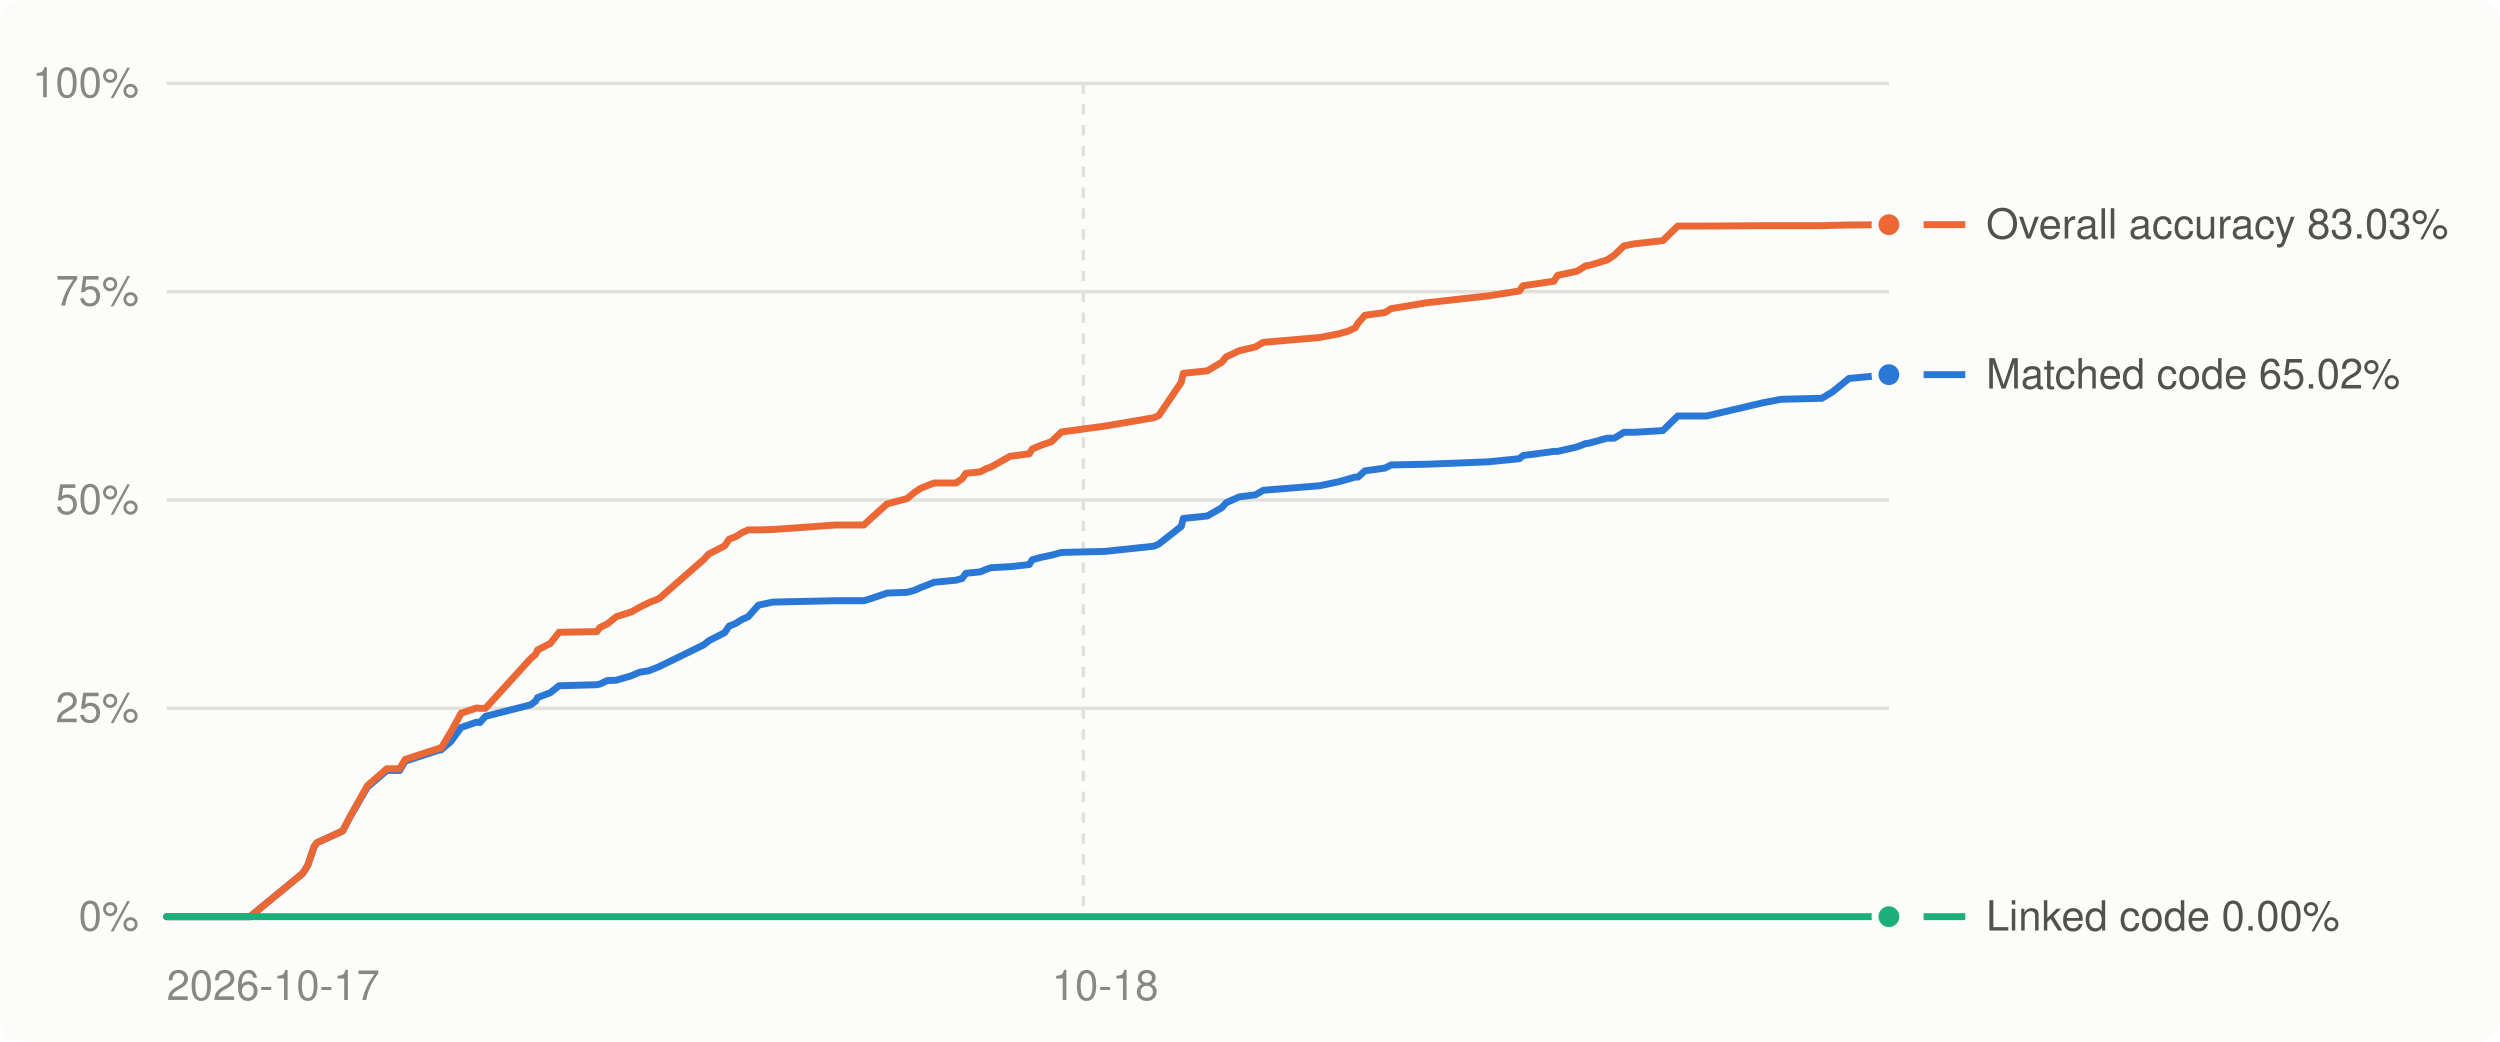
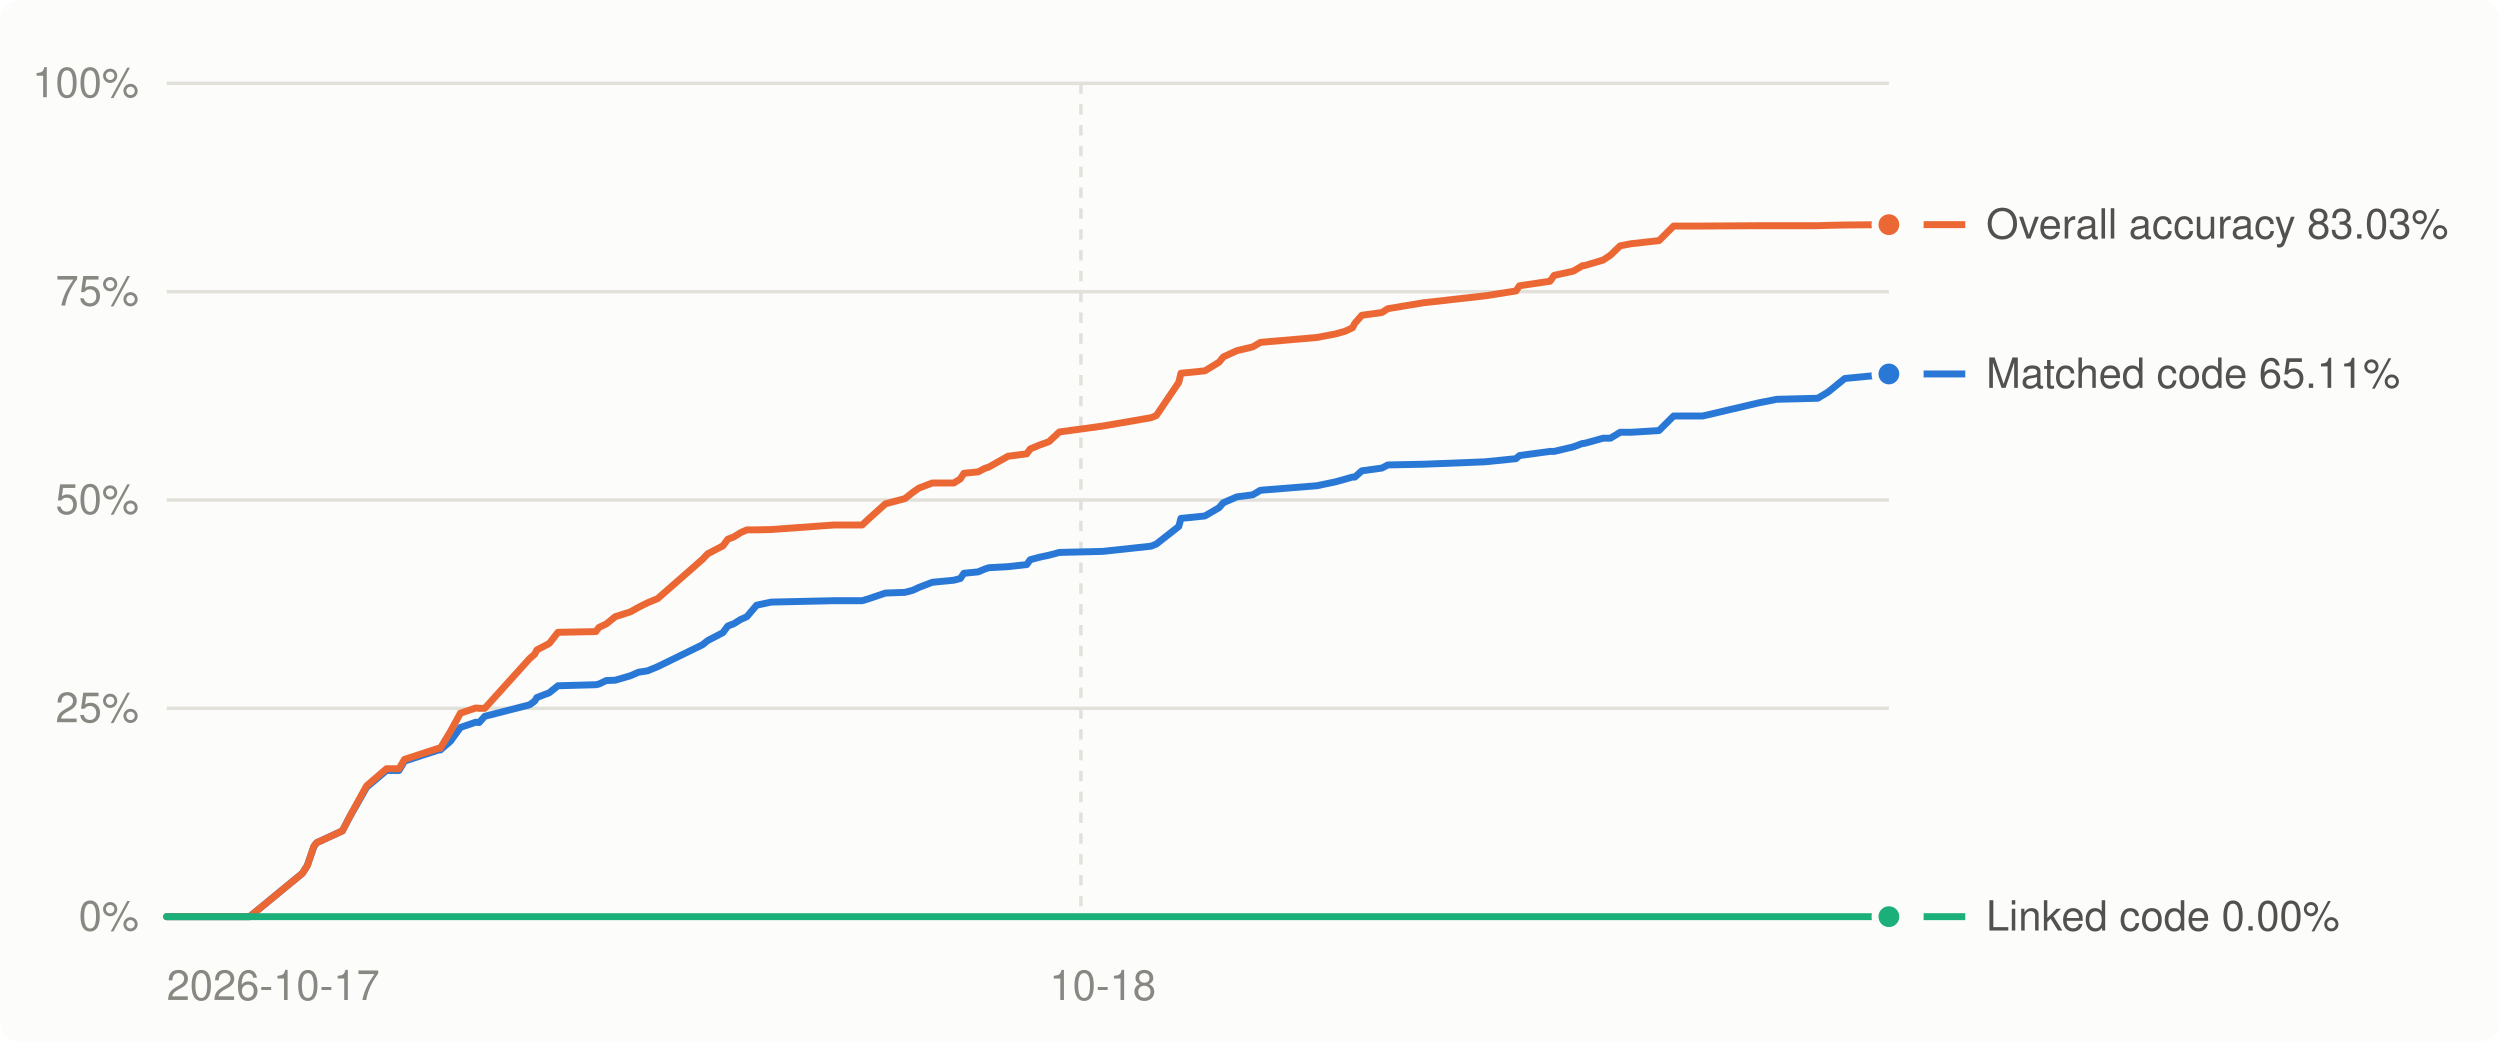
<svg xmlns="http://www.w3.org/2000/svg" viewBox="0 0 720 300" width="720" height="300" role="img" aria-label="Decompilation progress over time">
  <style>
.bg{fill:#fcfcfb}.grid{stroke:#e1e0d9}.muted{fill:#898781}.lbl{fill:#52514e}.ln0{stroke:#2a78d6}.dot0{fill:#2a78d6;stroke:#fcfcfb}.ln1{stroke:#eb6834}.dot1{fill:#eb6834;stroke:#fcfcfb}.ln2{stroke:#1baf7a}.dot2{fill:#1baf7a;stroke:#fcfcfb}
@media (prefers-color-scheme: dark){.bg{fill:#1a1a19}.grid{stroke:#2c2c2a}.muted{fill:#898781}.lbl{fill:#c3c2b7}.ln0{stroke:#3987e5}.dot0{fill:#3987e5;stroke:#1a1a19}.ln1{stroke:#d95926}.dot1{fill:#d95926;stroke:#1a1a19}.ln2{stroke:#199e70}.dot2{fill:#199e70;stroke:#1a1a19}}
text{font:12px -apple-system,BlinkMacSystemFont,'Segoe UI',Helvetica,Arial,sans-serif}
</style>
  <rect class="bg" width="720" height="300" rx="6" />
  <line x1="48" x2="544" y1="264.0" y2="264.0" class="grid" stroke-width="1" />
  <text x="40" y="268.0" class="muted" text-anchor="end">0%</text>
  <line x1="48" x2="544" y1="204.0" y2="204.0" class="grid" stroke-width="1" />
  <text x="40" y="208.0" class="muted" text-anchor="end">25%</text>
  <line x1="48" x2="544" y1="144.0" y2="144.0" class="grid" stroke-width="1" />
  <text x="40" y="148.0" class="muted" text-anchor="end">50%</text>
  <line x1="48" x2="544" y1="84.0" y2="84.0" class="grid" stroke-width="1" />
  <text x="40" y="88.0" class="muted" text-anchor="end">75%</text>
  <line x1="48" x2="544" y1="24.0" y2="24.0" class="grid" stroke-width="1" />
  <text x="40" y="28.0" class="muted" text-anchor="end">100%</text>
-   <line x1="312.0" x2="312.0" y1="24" y2="264" class="grid" stroke-width="1" stroke-dasharray="3 3" />
+   <line x1="311.3" x2="311.3" y1="24" y2="264" class="grid" stroke-width="1" stroke-dasharray="3 3" />
  <text class="muted" x="48.0" y="288" text-anchor="start">2026-10-17</text>
-   <text class="muted" x="318.3" y="288" text-anchor="middle">10-18</text>
-   <polyline points="48.0,264.0 72.0,264.0 87.2,251.5 88.6,249.3 90.5,243.8 91.3,242.7 98.7,239.3 100.8,235.3 105.8,226.7 111.4,221.9 115.1,221.9 116.7,219.2 126.5,216.0 127.0,216.0 129.9,213.5 132.8,209.5 137.2,208.0 138.2,208.1 139.8,206.3 152.8,203.0 154.3,201.9 154.8,200.9 158.5,199.5 161.0,197.5 171.9,197.2 172.8,197.0 174.9,196.0 177.5,195.9 181.9,194.6 184.2,193.6 186.8,193.2 189.8,192.0 202.7,185.7 204.2,184.5 208.7,182.2 210.0,180.3 211.8,179.6 213.7,178.4 215.5,177.6 218.4,174.3 222.5,173.4 240.7,173.0 248.8,173.0 250.5,172.5 255.5,170.8 261.2,170.6 263.4,170.0 265.2,169.2 269.0,167.7 275.3,167.1 277.1,166.6 278.2,165.1 282.3,164.7 284.2,163.9 285.4,163.5 290.9,163.2 296.4,162.6 297.3,161.2 299.9,160.5 302.8,159.9 305.7,159.1 318.3,158.8 332.3,157.3 333.7,156.7 340.2,151.6 340.8,149.3 347.7,148.6 351.9,146.2 353.1,144.8 356.9,143.1 361.6,142.5 363.8,141.2 380.0,139.9 385.3,138.8 388.2,138.0 390.3,137.4 391.1,137.4 393.1,135.6 398.9,134.8 400.6,133.9 410.8,133.7 428.7,133.0 437.6,132.1 438.6,131.2 447.5,130.0 448.6,130.0 454.2,128.7 456.8,127.7 457.4,127.7 462.8,126.2 464.9,126.2 467.7,124.5 470.8,124.5 478.9,124.0 483.2,119.8 491.5,119.8 507.7,116.0 512.9,115.0 524.7,114.7 527.7,112.9 532.5,109.0 544.0,107.9" fill="none" class="ln0" stroke-width="2" stroke-linejoin="round" stroke-linecap="round" />
-   <polyline points="48.0,264.0 72.0,264.0 87.2,251.5 88.6,249.3 90.5,243.7 91.3,242.7 98.7,239.3 100.8,235.2 105.8,226.3 111.4,221.4 115.1,221.4 116.7,218.7 126.5,215.5 127.0,215.5 129.9,210.7 132.8,205.4 137.2,203.9 138.2,204.0 139.8,204.0 152.8,189.7 154.3,188.4 154.8,187.2 158.5,185.3 161.0,182.1 171.9,181.9 172.8,180.7 174.9,179.7 177.5,177.6 181.9,176.2 184.2,174.9 186.8,173.6 189.8,172.4 202.7,161.1 204.2,159.5 208.7,157.2 210.0,155.3 211.8,154.6 213.7,153.4 215.5,152.6 218.4,152.6 222.5,152.5 240.7,151.2 248.8,151.2 250.5,149.6 255.5,145.1 261.2,143.6 263.4,141.8 265.2,140.6 269.0,139.1 275.3,139.1 277.1,137.9 278.2,136.3 282.3,135.9 284.2,134.9 285.4,134.5 290.9,131.4 296.4,130.7 297.3,129.3 299.9,128.2 302.8,127.2 305.7,124.4 318.3,122.7 332.3,120.3 333.7,119.7 340.2,110.1 340.8,107.5 347.7,106.8 351.9,104.3 353.1,102.8 356.9,101.0 361.6,99.9 363.8,98.6 380.0,97.2 385.3,96.2 388.2,95.4 390.3,94.4 391.1,93.1 393.1,90.8 398.9,90.0 400.6,88.9 410.8,87.2 428.7,85.2 437.6,83.8 438.6,82.3 447.5,81.0 448.6,79.3 454.2,78.1 456.8,76.5 457.4,76.5 462.8,74.9 464.9,73.5 467.7,70.8 470.8,70.2 478.9,69.3 483.2,65.1 491.5,65.1 507.7,65.0 512.9,65.0 524.7,65.0 527.7,64.9 532.5,64.8 544.0,64.7" fill="none" class="ln1" stroke-width="2" stroke-linejoin="round" stroke-linecap="round" />
-   <polyline points="48.0,264.0 72.0,264.0 87.2,264.0 88.6,264.0 90.5,264.0 91.3,264.0 98.7,264.0 100.8,264.0 105.8,264.0 111.4,264.0 115.1,264.0 116.7,264.0 126.5,264.0 127.0,264.0 129.9,264.0 132.8,264.0 137.2,264.0 138.2,264.0 139.8,264.0 152.8,264.0 154.3,264.0 154.8,264.0 158.5,264.0 161.0,264.0 171.9,264.0 172.8,264.0 174.9,264.0 177.5,264.0 181.9,264.0 184.2,264.0 186.8,264.0 189.8,264.0 202.7,264.0 204.2,264.0 208.7,264.0 210.0,264.0 211.8,264.0 213.7,264.0 215.5,264.0 218.4,264.0 222.5,264.0 240.7,264.0 248.8,264.0 250.5,264.0 255.5,264.0 261.2,264.0 263.4,264.0 265.2,264.0 269.0,264.0 275.3,264.0 277.1,264.0 278.2,264.0 282.3,264.0 284.2,264.0 285.4,264.0 290.9,264.0 296.4,264.0 297.3,264.0 299.9,264.0 302.8,264.0 305.7,264.0 318.3,264.0 332.3,264.0 333.7,264.0 340.2,264.0 340.8,264.0 347.7,264.0 351.9,264.0 353.1,264.0 356.9,264.0 361.6,264.0 363.8,264.0 380.0,264.0 385.3,264.0 388.2,264.0 390.3,264.0 391.1,264.0 393.1,264.0 398.9,264.0 400.6,264.0 410.8,264.0 428.7,264.0 437.6,264.0 438.6,264.0 447.5,264.0 448.6,264.0 454.2,264.0 456.8,264.0 457.4,264.0 462.8,264.0 464.9,264.0 467.7,264.0 470.8,264.0 478.9,264.0 483.2,264.0 491.5,264.0 507.7,264.0 512.9,264.0 524.7,264.0 527.7,264.0 532.5,264.0 544.0,264.0" fill="none" class="ln2" stroke-width="2" stroke-linejoin="round" stroke-linecap="round" />
-   <circle cx="544.0" cy="107.9" r="4" class="dot0" stroke-width="2" />
+   <text class="muted" x="317.6" y="288" text-anchor="middle">10-18</text>
+   <polyline points="48.0,264.0 71.9,264.0 87.1,251.5 88.5,249.3 90.4,243.8 91.2,242.7 98.6,239.3 100.7,235.3 105.6,226.7 111.3,221.9 114.9,221.9 116.5,219.2 126.3,216.0 126.8,216.0 129.7,213.5 132.6,209.5 137.0,208.0 138.0,208.1 139.6,206.3 152.5,203.0 154.0,201.9 154.6,200.9 158.2,199.5 160.7,197.5 171.6,197.2 172.5,197.0 174.6,196.0 177.2,195.9 181.6,194.6 183.9,193.6 186.5,193.2 189.4,192.0 202.3,185.7 203.8,184.5 208.2,182.2 209.6,180.3 211.4,179.6 213.3,178.4 215.1,177.6 217.9,174.3 222.1,173.4 240.2,173.0 248.3,173.0 250.0,172.5 255.0,170.8 260.6,170.6 262.9,170.0 264.6,169.2 268.5,167.7 274.7,167.1 276.6,166.6 277.6,165.1 281.7,164.7 283.6,163.9 284.8,163.5 290.3,163.2 295.7,162.6 296.7,161.2 299.3,160.5 302.1,159.9 305.1,159.1 317.6,158.8 331.5,157.3 333.0,156.7 339.5,151.6 340.1,149.3 347.0,148.6 351.1,146.2 352.3,144.8 356.2,143.1 360.8,142.5 363.0,141.2 379.2,139.9 384.5,138.8 387.4,138.0 389.5,137.4 390.2,137.4 392.2,135.6 398.0,134.8 399.7,133.9 409.9,133.7 427.7,133.0 436.6,132.1 437.6,131.2 446.4,130.0 447.6,130.0 453.1,128.7 455.8,127.7 456.3,127.7 461.7,126.2 463.8,126.2 466.6,124.5 469.7,124.5 477.8,124.0 482.0,119.8 490.4,119.8 506.6,116.0 511.7,115.0 523.5,114.7 526.5,112.9 531.3,109.0 542.7,107.9 544.0,107.7" fill="none" class="ln0" stroke-width="2" stroke-linejoin="round" stroke-linecap="round" />
+   <polyline points="48.0,264.0 71.9,264.0 87.1,251.5 88.5,249.3 90.4,243.7 91.2,242.7 98.6,239.3 100.7,235.2 105.6,226.3 111.3,221.4 114.9,221.4 116.5,218.7 126.3,215.5 126.8,215.5 129.7,210.7 132.6,205.4 137.0,203.9 138.0,204.0 139.6,204.0 152.5,189.7 154.0,188.4 154.6,187.2 158.2,185.3 160.7,182.1 171.6,181.9 172.5,180.7 174.6,179.7 177.2,177.6 181.6,176.2 183.9,174.9 186.5,173.6 189.4,172.4 202.3,161.1 203.8,159.5 208.2,157.2 209.6,155.3 211.4,154.6 213.3,153.4 215.1,152.6 217.9,152.6 222.1,152.5 240.2,151.2 248.3,151.2 250.0,149.6 255.0,145.1 260.6,143.6 262.9,141.8 264.6,140.6 268.5,139.1 274.7,139.1 276.6,137.9 277.6,136.3 281.7,135.9 283.6,134.9 284.8,134.5 290.3,131.4 295.7,130.7 296.7,129.3 299.3,128.2 302.1,127.2 305.1,124.4 317.6,122.7 331.5,120.3 333.0,119.7 339.5,110.1 340.1,107.5 347.0,106.8 351.1,104.3 352.3,102.8 356.2,101.0 360.8,99.9 363.0,98.6 379.2,97.2 384.5,96.2 387.4,95.4 389.5,94.4 390.2,93.1 392.2,90.8 398.0,90.0 399.7,88.9 409.9,87.2 427.7,85.2 436.6,83.8 437.6,82.3 446.4,81.0 447.6,79.3 453.1,78.1 455.8,76.5 456.3,76.5 461.7,74.9 463.8,73.5 466.6,70.8 469.7,70.2 477.8,69.3 482.0,65.1 490.4,65.1 506.6,65.0 511.7,65.0 523.5,65.0 526.5,64.9 531.3,64.8 542.7,64.7 544.0,64.7" fill="none" class="ln1" stroke-width="2" stroke-linejoin="round" stroke-linecap="round" />
+   <polyline points="48.0,264.0 71.9,264.0 87.1,264.0 88.5,264.0 90.4,264.0 91.2,264.0 98.6,264.0 100.7,264.0 105.6,264.0 111.3,264.0 114.9,264.0 116.5,264.0 126.3,264.0 126.8,264.0 129.7,264.0 132.6,264.0 137.0,264.0 138.0,264.0 139.6,264.0 152.5,264.0 154.0,264.0 154.6,264.0 158.2,264.0 160.7,264.0 171.6,264.0 172.5,264.0 174.6,264.0 177.2,264.0 181.6,264.0 183.9,264.0 186.5,264.0 189.4,264.0 202.3,264.0 203.8,264.0 208.2,264.0 209.6,264.0 211.4,264.0 213.3,264.0 215.1,264.0 217.9,264.0 222.1,264.0 240.2,264.0 248.3,264.0 250.0,264.0 255.0,264.0 260.6,264.0 262.9,264.0 264.6,264.0 268.5,264.0 274.7,264.0 276.6,264.0 277.6,264.0 281.7,264.0 283.6,264.0 284.8,264.0 290.3,264.0 295.7,264.0 296.7,264.0 299.3,264.0 302.1,264.0 305.1,264.0 317.6,264.0 331.5,264.0 333.0,264.0 339.5,264.0 340.1,264.0 347.0,264.0 351.1,264.0 352.3,264.0 356.2,264.0 360.8,264.0 363.0,264.0 379.2,264.0 384.5,264.0 387.4,264.0 389.5,264.0 390.2,264.0 392.2,264.0 398.0,264.0 399.7,264.0 409.9,264.0 427.7,264.0 436.6,264.0 437.6,264.0 446.4,264.0 447.6,264.0 453.1,264.0 455.8,264.0 456.3,264.0 461.7,264.0 463.8,264.0 466.6,264.0 469.7,264.0 477.8,264.0 482.0,264.0 490.4,264.0 506.6,264.0 511.7,264.0 523.5,264.0 526.5,264.0 531.3,264.0 542.7,264.0 544.0,264.0" fill="none" class="ln2" stroke-width="2" stroke-linejoin="round" stroke-linecap="round" />
+   <circle cx="544.0" cy="107.7" r="4" class="dot0" stroke-width="2" />
  <circle cx="544.0" cy="64.7" r="4" class="dot1" stroke-width="2" />
  <circle cx="544.0" cy="264.0" r="4" class="dot2" stroke-width="2" />
  <line x1="554" x2="566" y1="264.0" y2="264.0" class="ln2" stroke-width="2" />
  <text class="lbl" x="572" y="268.0">Linked code 0.00%</text>
-   <line x1="554" x2="566" y1="107.9" y2="107.9" class="ln0" stroke-width="2" />
-   <text class="lbl" x="572" y="111.9">Matched code 65.02%</text>
+   <line x1="554" x2="566" y1="107.7" y2="107.7" class="ln0" stroke-width="2" />
+   <text class="lbl" x="572" y="111.7">Matched code 65.11%</text>
  <line x1="554" x2="566" y1="64.7" y2="64.7" class="ln1" stroke-width="2" />
  <text class="lbl" x="572" y="68.7">Overall accuracy 83.03%</text>
</svg>
